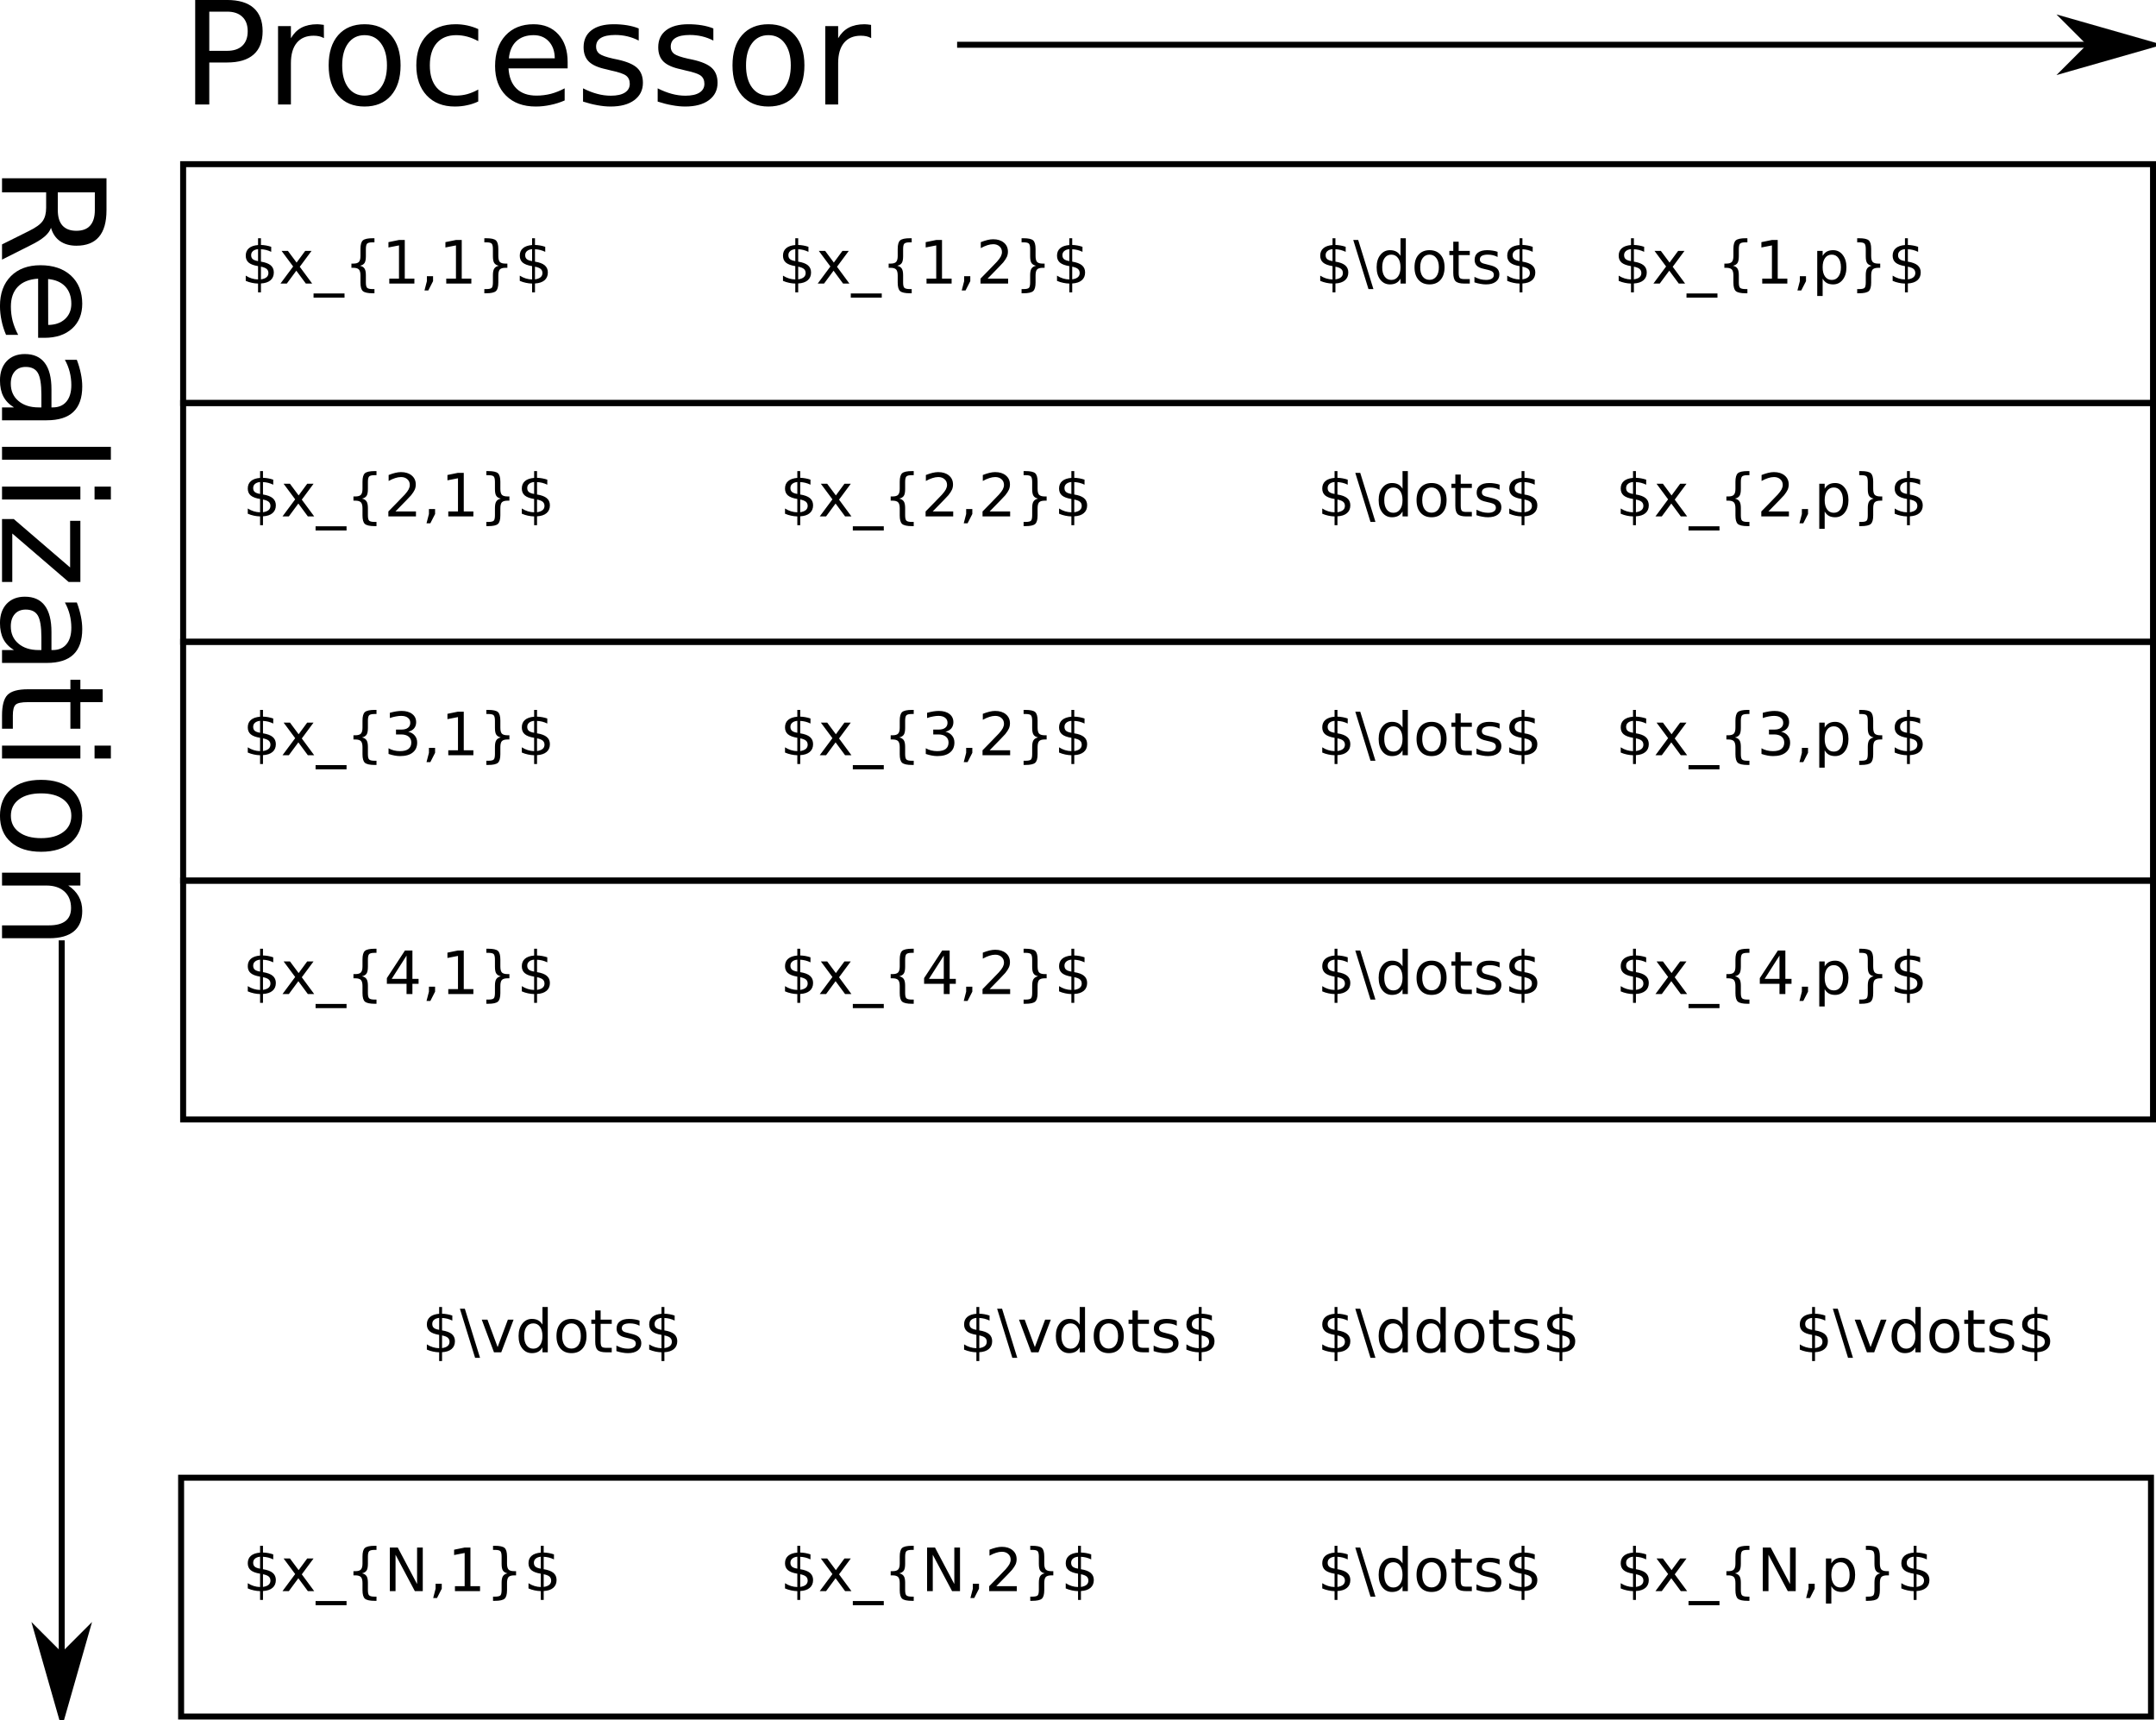
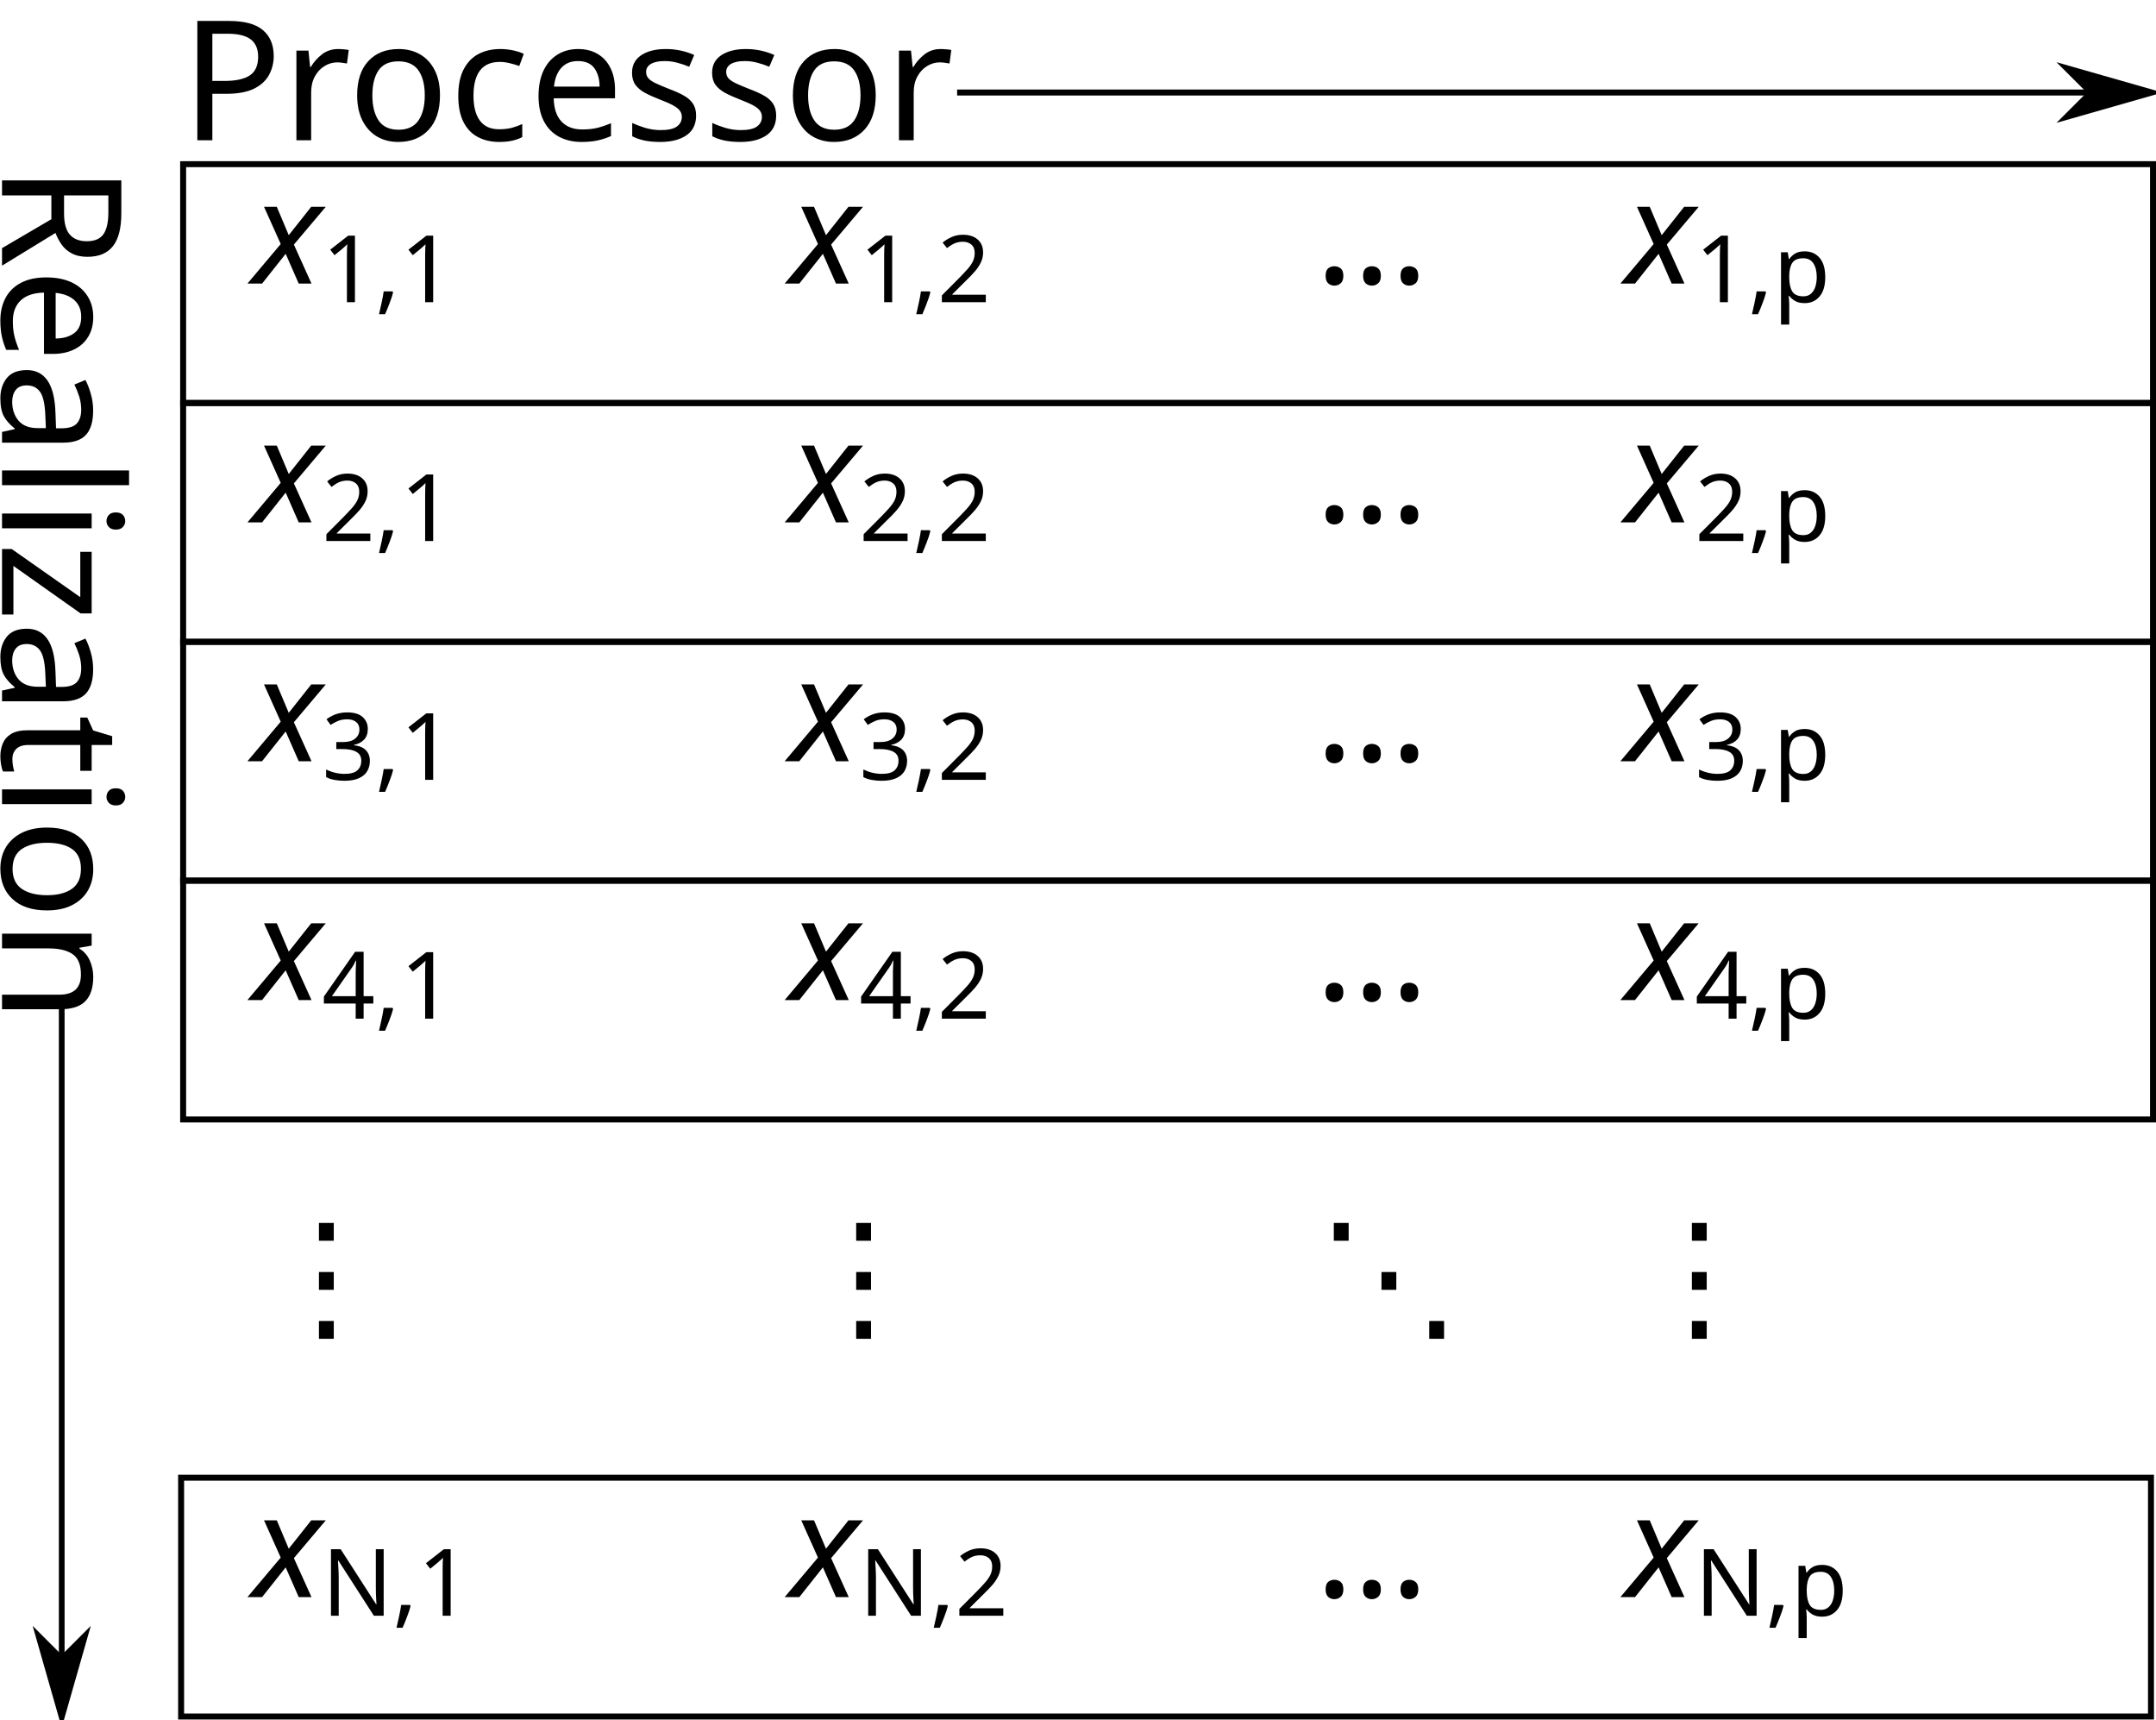
<svg xmlns="http://www.w3.org/2000/svg" width="361.18" height="287.996" id="svg2" version="1.1">
  <defs id="defs4">
    <marker orient="auto" refY="0" refX="0" id="Arrow1Lend" style="overflow:visible">
      <path id="path4716" d="M 0,0 5,-5 -12.5,0 5,5 0,0 z" style="fill-rule:evenodd;stroke:#000000;stroke-width:1pt;marker-start:none" transform="matrix(-0.8,0,0,-0.8,-10,0)" />
    </marker>
  </defs>
  <g id="layer1" transform="translate(-168.9805,-326.3661)">
-     <text xml:space="preserve" style="font-size:40px;font-style:normal;font-weight:normal;line-height:125%;letter-spacing:0px;word-spacing:0px;fill:#000000;fill-opacity:1;stroke:none;font-family:Bitstream Vera Sans" x="199.32" y="343.862" id="text4702">
-       <tspan id="tspan4704" x="199.32" y="343.862" style="font-size:24px">Processor</tspan>
+     <text xml:space="preserve" style="font-size:28px;font-style:normal;font-variant:normal;font-weight:normal;font-stretch:normal;text-align:start;line-height:125%;letter-spacing:0px;word-spacing:0px;writing-mode:lr;text-anchor:start;fill:#000000;fill-opacity:1;stroke:none;font-family:Bitstream Charter;-inkscape-font-specification:Bitstream Charter" x="199.32" y="349.862" id="text4702">
+       <tspan id="tspan4704" x="199.32" y="349.862" style="font-size:28px;font-style:normal;font-variant:normal;font-weight:normal;font-stretch:normal;text-align:start;line-height:125%;writing-mode:lr;text-anchor:start;font-family:Bitstream Charter;-inkscape-font-specification:Bitstream Charter">Processor</tspan>
    </text>
-     <text xml:space="preserve" style="font-size:40px;font-style:normal;font-weight:normal;line-height:125%;letter-spacing:0px;word-spacing:0px;fill:#000000;fill-opacity:1;stroke:none;font-family:Bitstream Vera Sans" x="353.862" y="-169.32" id="text5154" transform="matrix(0,1,-1,0,0,0)">
-       <tspan id="tspan5156" x="353.862" y="-169.32" style="font-size:24px">Realization</tspan>
+     <text xml:space="preserve" style="font-size:28px;font-style:normal;font-weight:normal;line-height:125%;letter-spacing:0px;word-spacing:0px;fill:#000000;fill-opacity:1;stroke:none;font-family:Bitstream Charter;-inkscape-font-specification:Bitstream Charter;font-stretch:normal;font-variant:normal;text-anchor:start;text-align:start;writing-mode:lr" x="353.862" y="-169.32" id="text5154" transform="matrix(0,1,-1,0,0,0)">
+       <tspan id="tspan5156" x="353.862" y="-169.32" style="font-size:28px;-inkscape-font-specification:Bitstream Charter;font-family:Bitstream Charter;font-weight:normal;font-style:normal;font-stretch:normal;font-variant:normal;text-anchor:start;text-align:start;writing-mode:lr;line-height:125%">Realization</tspan>
    </text>
-     <path style="fill:none;stroke:#000000;stroke-width:1;stroke-linecap:butt;stroke-linejoin:miter;stroke-miterlimit:4;stroke-opacity:1;stroke-dasharray:none;marker-end:url(#Arrow1Lend)" d="m 329.32,333.862 200,0" id="path6364" />
-     <text xml:space="preserve" style="font-size:40px;font-style:normal;font-weight:normal;line-height:125%;letter-spacing:0px;word-spacing:0px;fill:#000000;fill-opacity:1;stroke:none;font-family:Bitstream Vera Sans" x="209.66" y="592.862" id="text2987-1">
-       <tspan id="tspan2989-9" x="209.66" y="592.862" style="font-size:10px;font-style:normal">$x_{N,1}$</tspan>
+     <path style="fill:none;stroke:#000000;stroke-width:1;stroke-linecap:butt;stroke-linejoin:miter;stroke-miterlimit:4;stroke-opacity:1;stroke-dasharray:none;marker-end:url(#Arrow1Lend)" d="m 329.32,341.862 200,0" id="path6364" />
+     <path style="fill:none;stroke:#000000;stroke-width:1;stroke-miterlimit:4;stroke-opacity:1;stroke-dasharray:none;stroke-dashoffset:0" d="m 199.66,353.862 330,0 0,40 -330,0 z" id="rect3547-1-0" />
+     <text xml:space="preserve" style="font-size:24px;font-style:italic;font-variant:normal;font-weight:normal;font-stretch:normal;text-align:start;line-height:125%;letter-spacing:0px;word-spacing:0px;writing-mode:lr-tb;text-anchor:start;fill:#000000;fill-opacity:1;stroke:none;font-family:Bitstream Charter;-inkscape-font-specification:Bitstream Charter Italic" x="211.32" y="373.862" id="text2987-3-2-8-1">
+       <tspan id="tspan2989-4-5-1-9" x="211.32" y="373.862" style="font-size:24px;font-style:italic;font-variant:normal;font-weight:normal;font-stretch:normal;text-align:start;line-height:125%;writing-mode:lr-tb;text-anchor:start;font-family:Bitstream Charter;-inkscape-font-specification:Bitstream Charter Italic">x<tspan style="font-size:65.001%;font-style:normal;baseline-shift:sub" id="tspan3048">1,1</tspan>
+       </tspan>
    </text>
-     <text xml:space="preserve" style="font-size:40px;font-style:normal;font-weight:normal;line-height:125%;letter-spacing:0px;word-spacing:0px;fill:#000000;fill-opacity:1;stroke:none;font-family:Bitstream Vera Sans" x="299.66" y="592.862" id="text2987-4-5">
-       <tspan id="tspan2989-14-4" x="299.66" y="592.862" style="font-size:10px;font-style:normal">$x_{N,2}$</tspan>
+     <text xml:space="preserve" style="font-size:24px;font-style:normal;font-variant:normal;font-weight:normal;font-stretch:normal;text-align:start;line-height:125%;letter-spacing:0px;word-spacing:0px;writing-mode:lr-tb;text-anchor:start;fill:#000000;fill-opacity:1;stroke:none;font-family:Bitstream Charter;-inkscape-font-specification:Bitstream Charter" x="389.32" y="373.862" id="text2987-4-5-3-9-4-9">
+       <tspan id="tspan2989-14-4-9-8-2-4" x="389.32" y="373.862" style="font-size:24px;font-style:normal;font-variant:normal;font-weight:normal;font-stretch:normal;text-align:start;line-height:125%;writing-mode:lr-tb;text-anchor:start;font-family:Bitstream Charter;-inkscape-font-specification:Bitstream Charter">…</tspan>
    </text>
-     <text xml:space="preserve" style="font-size:40px;font-style:normal;font-weight:normal;line-height:125%;letter-spacing:0px;word-spacing:0px;fill:#000000;fill-opacity:1;stroke:none;font-family:Bitstream Vera Sans" x="439.66" y="592.862" id="text2987-4-5-8">
-       <tspan id="tspan2989-14-4-4" x="439.66" y="592.862" style="font-size:10px;font-style:normal">$x_{N,p}$</tspan>
-     </text>
-     <text xml:space="preserve" style="font-size:40px;font-style:normal;font-weight:normal;line-height:125%;letter-spacing:0px;word-spacing:0px;fill:#000000;fill-opacity:1;stroke:none;font-family:Bitstream Vera Sans" x="389.66" y="592.862" id="text2987-4-5-3">
-       <tspan id="tspan2989-14-4-9" x="389.66" y="592.862" style="font-size:10px;font-style:normal">$\dots$</tspan>
-     </text>
-     <text xml:space="preserve" style="font-size:40px;font-style:normal;font-weight:normal;line-height:125%;letter-spacing:0px;word-spacing:0px;fill:#000000;fill-opacity:1;stroke:none;font-family:Bitstream Vera Sans" x="239.66" y="552.862" id="text2987-4-5-3-61">
-       <tspan id="tspan2989-14-4-9-5" x="239.66" y="552.862" style="font-size:10px;font-style:normal">$\vdots$</tspan>
-     </text>
-     <text xml:space="preserve" style="font-size:40px;font-style:normal;font-weight:normal;line-height:125%;letter-spacing:0px;word-spacing:0px;fill:#000000;fill-opacity:1;stroke:none;font-family:Bitstream Vera Sans" x="329.66" y="552.862" id="text2987-4-5-3-61-2">
-       <tspan id="tspan2989-14-4-9-5-1" x="329.66" y="552.862" style="font-size:10px;font-style:normal">$\vdots$</tspan>
-     </text>
-     <text xml:space="preserve" style="font-size:40px;font-style:normal;font-weight:normal;line-height:125%;letter-spacing:0px;word-spacing:0px;fill:#000000;fill-opacity:1;stroke:none;font-family:Bitstream Vera Sans" x="389.66" y="552.862" id="text2987-4-5-3-61-2-0">
-       <tspan id="tspan2989-14-4-9-5-1-3" x="389.66" y="552.862" style="font-size:10px;font-style:normal">$\ddots$</tspan>
-     </text>
-     <text xml:space="preserve" style="font-size:40px;font-style:normal;font-weight:normal;line-height:125%;letter-spacing:0px;word-spacing:0px;fill:#000000;fill-opacity:1;stroke:none;font-family:Bitstream Vera Sans" x="469.66" y="552.862" id="text2987-4-5-3-61-2-0-2">
-       <tspan id="tspan2989-14-4-9-5-1-3-0" x="469.66" y="552.862" style="font-size:10px;font-style:normal">$\vdots$</tspan>
-     </text>
-     <path style="fill:none;stroke:#000000;stroke-width:1;stroke-miterlimit:4;stroke-opacity:1;stroke-dasharray:none;stroke-dashoffset:0" d="m 199.66,353.862 330,0 0,40 -330,0 z" id="rect3547-1-0" />
-     <text xml:space="preserve" style="font-size:40px;font-style:normal;font-weight:normal;line-height:125%;letter-spacing:0px;word-spacing:0px;fill:#000000;fill-opacity:1;stroke:none;font-family:Bitstream Vera Sans" x="209.66" y="412.862" id="text2987-3-2-8">
-       <tspan id="tspan2989-4-5-1" x="209.66" y="412.862" style="font-size:10px;font-style:normal">$x_{2,1}$</tspan>
-     </text>
-     <text xml:space="preserve" style="font-size:40px;font-style:normal;font-weight:normal;line-height:125%;letter-spacing:0px;word-spacing:0px;fill:#000000;fill-opacity:1;stroke:none;font-family:Bitstream Vera Sans" x="299.66" y="412.862" id="text2987-4-2-3-5">
-       <tspan id="tspan2989-14-1-5-7" x="299.66" y="412.862" style="font-size:10px;font-style:normal">$x_{2,2}$</tspan>
-     </text>
-     <text xml:space="preserve" style="font-size:40px;font-style:normal;font-weight:normal;line-height:125%;letter-spacing:0px;word-spacing:0px;fill:#000000;fill-opacity:1;stroke:none;font-family:Bitstream Vera Sans" x="209.66" y="452.862" id="text2987-3-2-9-6">
-       <tspan id="tspan2989-4-5-3-2" x="209.66" y="452.862" style="font-size:10px;font-style:normal">$x_{3,1}$</tspan>
-     </text>
-     <text xml:space="preserve" style="font-size:40px;font-style:normal;font-weight:normal;line-height:125%;letter-spacing:0px;word-spacing:0px;fill:#000000;fill-opacity:1;stroke:none;font-family:Bitstream Vera Sans" x="209.66" y="492.862" id="text2987-3-2-6-2">
-       <tspan id="tspan2989-4-5-5-7" x="209.66" y="492.862" style="font-size:10px;font-style:normal">$x_{4,1}$</tspan>
-     </text>
-     <text xml:space="preserve" style="font-size:40px;font-style:normal;font-weight:normal;line-height:125%;letter-spacing:0px;word-spacing:0px;fill:#000000;fill-opacity:1;stroke:none;font-family:Bitstream Vera Sans" x="299.66" y="452.862" id="text2987-4-2-3-8-5">
-       <tspan id="tspan2989-14-1-5-3-08" x="299.66" y="452.862" style="font-size:10px;font-style:normal">$x_{3,2}$</tspan>
-     </text>
-     <text xml:space="preserve" style="font-size:40px;font-style:normal;font-weight:normal;line-height:125%;letter-spacing:0px;word-spacing:0px;fill:#000000;fill-opacity:1;stroke:none;font-family:Bitstream Vera Sans" x="299.66" y="492.862" id="text2987-4-2-3-8-8-8">
-       <tspan id="tspan2989-14-1-5-3-0-9" x="299.66" y="492.862" style="font-size:10px;font-style:normal">$x_{4,2}$</tspan>
-     </text>
-     <text xml:space="preserve" style="font-size:40px;font-style:normal;font-weight:normal;line-height:125%;letter-spacing:0px;word-spacing:0px;fill:#000000;fill-opacity:1;stroke:none;font-family:Bitstream Vera Sans" x="439.66" y="412.862" id="text2987-4-2-3-89-7">
-       <tspan id="tspan2989-14-1-5-2-2" x="439.66" y="412.862" style="font-size:10px;font-style:normal">$x_{2,p}$</tspan>
-     </text>
-     <text xml:space="preserve" style="font-size:40px;font-style:normal;font-weight:normal;line-height:125%;letter-spacing:0px;word-spacing:0px;fill:#000000;fill-opacity:1;stroke:none;font-family:Bitstream Vera Sans" x="439.66" y="452.862" id="text2987-4-2-3-8-4-0">
-       <tspan id="tspan2989-14-1-5-3-4-2" x="439.66" y="452.862" style="font-size:10px;font-style:normal">$x_{3,p}$</tspan>
-     </text>
-     <text xml:space="preserve" style="font-size:40px;font-style:normal;font-weight:normal;line-height:125%;letter-spacing:0px;word-spacing:0px;fill:#000000;fill-opacity:1;stroke:none;font-family:Bitstream Vera Sans" x="439.66" y="492.862" id="text2987-4-2-3-8-8-6-2">
-       <tspan id="tspan2989-14-1-5-3-0-1-6" x="439.66" y="492.862" style="font-size:10px;font-style:normal">$x_{4,p}$</tspan>
-     </text>
-     <text xml:space="preserve" style="font-size:40px;font-style:normal;font-weight:normal;line-height:125%;letter-spacing:0px;word-spacing:0px;fill:#000000;fill-opacity:1;stroke:none;font-family:Bitstream Vera Sans" x="389.66" y="412.862" id="text2987-4-5-3-9-4">
-       <tspan id="tspan2989-14-4-9-8-2" x="389.66" y="412.862" style="font-size:10px;font-style:normal">$\dots$</tspan>
-     </text>
-     <text xml:space="preserve" style="font-size:40px;font-style:normal;font-weight:normal;line-height:125%;letter-spacing:0px;word-spacing:0px;fill:#000000;fill-opacity:1;stroke:none;font-family:Bitstream Vera Sans" x="389.66" y="452.862" id="text2987-4-5-3-92-9">
-       <tspan id="tspan2989-14-4-9-84-0" x="389.66" y="452.862" style="font-size:10px;font-style:normal">$\dots$</tspan>
-     </text>
-     <text xml:space="preserve" style="font-size:40px;font-style:normal;font-weight:normal;line-height:125%;letter-spacing:0px;word-spacing:0px;fill:#000000;fill-opacity:1;stroke:none;font-family:Bitstream Vera Sans" x="389.66" y="492.862" id="text2987-4-5-3-6-2">
-       <tspan id="tspan2989-14-4-9-4-6" x="389.66" y="492.862" style="font-size:10px;font-style:normal">$\dots$</tspan>
-     </text>
-     <text xml:space="preserve" style="font-size:40px;font-style:normal;font-weight:normal;line-height:125%;letter-spacing:0px;word-spacing:0px;fill:#000000;fill-opacity:1;stroke:none;font-family:Bitstream Vera Sans" x="209.32" y="373.862" id="text2987-3-2-8-1">
-       <tspan id="tspan2989-4-5-1-9" x="209.32" y="373.862" style="font-size:10px;font-style:normal">$x_{1,1}$</tspan>
-     </text>
-     <text xml:space="preserve" style="font-size:40px;font-style:normal;font-weight:normal;line-height:125%;letter-spacing:0px;word-spacing:0px;fill:#000000;fill-opacity:1;stroke:none;font-family:Bitstream Vera Sans" x="299.32" y="373.862" id="text2987-4-2-3-5-9">
-       <tspan id="tspan2989-14-1-5-7-2" x="299.32" y="373.862" style="font-size:10px;font-style:normal">$x_{1,2}$</tspan>
-     </text>
-     <text xml:space="preserve" style="font-size:40px;font-style:normal;font-weight:normal;line-height:125%;letter-spacing:0px;word-spacing:0px;fill:#000000;fill-opacity:1;stroke:none;font-family:Bitstream Vera Sans" x="439.32" y="373.862" id="text2987-4-2-3-89-7-9">
-       <tspan id="tspan2989-14-1-5-2-2-7" x="439.32" y="373.862" style="font-size:10px;font-style:normal">$x_{1,p}$</tspan>
-     </text>
-     <text xml:space="preserve" style="font-size:40px;font-style:normal;font-weight:normal;line-height:125%;letter-spacing:0px;word-spacing:0px;fill:#000000;fill-opacity:1;stroke:none;font-family:Bitstream Vera Sans" x="389.32" y="373.862" id="text2987-4-5-3-9-4-9">
-       <tspan id="tspan2989-14-4-9-8-2-4" x="389.32" y="373.862" style="font-size:10px;font-style:normal">$\dots$</tspan>
-     </text>
-     <path style="fill:none;stroke:#000000;stroke-width:1;stroke-linecap:butt;stroke-linejoin:miter;stroke-miterlimit:4;stroke-opacity:1;stroke-dasharray:none;marker-end:url(#Arrow1Lend)" d="m 179.32,483.862 0,130" id="path7545" />
+     <path style="fill:none;stroke:#000000;stroke-width:0.959;stroke-linecap:butt;stroke-linejoin:miter;stroke-miterlimit:4;stroke-opacity:1;stroke-dasharray:none;marker-end:url(#Arrow1Lend)" d="m 179.32,494.362 0,119.5" id="path7545" />
    <path style="fill:none;stroke:#000000;stroke-width:1;stroke-miterlimit:4;stroke-opacity:1;stroke-dasharray:none;stroke-dashoffset:0" d="m 199.66,393.862 330,0 0,40 -330,0 z" id="rect3547-1-0-6" />
    <path style="fill:none;stroke:#000000;stroke-width:1;stroke-miterlimit:4;stroke-opacity:1;stroke-dasharray:none;stroke-dashoffset:0" d="m 199.66,433.862 330,0 0,40 -330,0 z" id="rect3547-1-0-3" />
    <path style="fill:none;stroke:#000000;stroke-width:1;stroke-miterlimit:4;stroke-opacity:1;stroke-dasharray:none;stroke-dashoffset:0" d="m 199.66,473.862 330,0 0,40 -330,0 z" id="rect3547-1-0-8" />
    <path style="fill:none;stroke:#000000;stroke-width:1;stroke-miterlimit:4;stroke-opacity:1;stroke-dasharray:none;stroke-dashoffset:0" d="m 199.32,573.862 330,0 0,40 -330,0 z" id="rect3547-1-0-1" />
+     <text xml:space="preserve" style="font-size:24px;font-style:italic;font-variant:normal;font-weight:normal;font-stretch:normal;text-align:start;line-height:125%;letter-spacing:0px;word-spacing:0px;writing-mode:lr-tb;text-anchor:start;fill:#000000;fill-opacity:1;stroke:none;font-family:Bitstream Charter;-inkscape-font-specification:Bitstream Charter Italic" x="211.32" y="413.862" id="text2987-3-2-8-1-1">
+       <tspan id="tspan2989-4-5-1-9-2" x="211.32" y="413.862" style="font-size:24px;font-style:italic;font-variant:normal;font-weight:normal;font-stretch:normal;text-align:start;line-height:125%;writing-mode:lr-tb;text-anchor:start;font-family:Bitstream Charter;-inkscape-font-specification:Bitstream Charter Italic">x<tspan style="font-size:65.001%;font-style:normal;baseline-shift:sub" id="tspan3048-4">2,1</tspan>
+       </tspan>
+     </text>
+     <text xml:space="preserve" style="font-size:24px;font-style:italic;font-variant:normal;font-weight:normal;font-stretch:normal;text-align:start;line-height:125%;letter-spacing:0px;word-spacing:0px;writing-mode:lr-tb;text-anchor:start;fill:#000000;fill-opacity:1;stroke:none;font-family:Bitstream Charter;-inkscape-font-specification:Bitstream Charter Italic" x="211.32" y="453.862" id="text2987-3-2-8-1-6">
+       <tspan id="tspan2989-4-5-1-9-4" x="211.32" y="453.862" style="font-size:24px;font-style:italic;font-variant:normal;font-weight:normal;font-stretch:normal;text-align:start;line-height:125%;writing-mode:lr-tb;text-anchor:start;font-family:Bitstream Charter;-inkscape-font-specification:Bitstream Charter Italic">x<tspan style="font-size:65.001%;font-style:normal;baseline-shift:sub" id="tspan3048-9">3,1</tspan>
+       </tspan>
+     </text>
+     <text xml:space="preserve" style="font-size:24px;font-style:italic;font-variant:normal;font-weight:normal;font-stretch:normal;text-align:start;line-height:125%;letter-spacing:0px;word-spacing:0px;writing-mode:lr-tb;text-anchor:start;fill:#000000;fill-opacity:1;stroke:none;font-family:Bitstream Charter;-inkscape-font-specification:Bitstream Charter Italic" x="211.32" y="493.862" id="text2987-3-2-8-1-0">
+       <tspan id="tspan2989-4-5-1-9-7" x="211.32" y="493.862" style="font-size:24px;font-style:italic;font-variant:normal;font-weight:normal;font-stretch:normal;text-align:start;line-height:125%;writing-mode:lr-tb;text-anchor:start;font-family:Bitstream Charter;-inkscape-font-specification:Bitstream Charter Italic">x<tspan style="font-size:65.001%;font-style:normal;baseline-shift:sub" id="tspan3048-6">4,1</tspan>
+       </tspan>
+     </text>
+     <text xml:space="preserve" style="font-size:24px;font-style:italic;font-variant:normal;font-weight:normal;font-stretch:normal;text-align:start;line-height:125%;letter-spacing:0px;word-spacing:0px;writing-mode:lr-tb;text-anchor:start;fill:#000000;fill-opacity:1;stroke:none;font-family:Bitstream Charter;-inkscape-font-specification:Bitstream Charter Italic" x="211.32" y="593.862" id="text2987-3-2-8-1-3">
+       <tspan id="tspan2989-4-5-1-9-0" x="211.32" y="593.862" style="font-size:24px;font-style:italic;font-variant:normal;font-weight:normal;font-stretch:normal;text-align:start;line-height:125%;writing-mode:lr-tb;text-anchor:start;font-family:Bitstream Charter;-inkscape-font-specification:Bitstream Charter Italic">x<tspan style="font-size:65.001%;font-style:normal;baseline-shift:sub" id="tspan3048-1">N,1</tspan>
+       </tspan>
+     </text>
+     <text xml:space="preserve" style="font-size:24px;font-style:italic;font-variant:normal;font-weight:normal;font-stretch:normal;text-align:start;line-height:125%;letter-spacing:0px;word-spacing:0px;writing-mode:lr-tb;text-anchor:start;fill:#000000;fill-opacity:1;stroke:none;font-family:Bitstream Charter;-inkscape-font-specification:Bitstream Charter Italic" x="301.32" y="373.862" id="text2987-3-2-8-1-65">
+       <tspan id="tspan2989-4-5-1-9-6" x="301.32" y="373.862" style="font-size:24px;font-style:italic;font-variant:normal;font-weight:normal;font-stretch:normal;text-align:start;line-height:125%;writing-mode:lr-tb;text-anchor:start;font-family:Bitstream Charter;-inkscape-font-specification:Bitstream Charter Italic">x<tspan style="font-size:65.001%;font-style:normal;baseline-shift:sub" id="tspan3048-16">1,2</tspan>
+       </tspan>
+     </text>
+     <text xml:space="preserve" style="font-size:24px;font-style:italic;font-variant:normal;font-weight:normal;font-stretch:normal;text-align:start;line-height:125%;letter-spacing:0px;word-spacing:0px;writing-mode:lr-tb;text-anchor:start;fill:#000000;fill-opacity:1;stroke:none;font-family:Bitstream Charter;-inkscape-font-specification:Bitstream Charter Italic" x="301.32" y="413.862" id="text2987-3-2-8-1-65-4">
+       <tspan id="tspan2989-4-5-1-9-6-9" x="301.32" y="413.862" style="font-size:24px;font-style:italic;font-variant:normal;font-weight:normal;font-stretch:normal;text-align:start;line-height:125%;writing-mode:lr-tb;text-anchor:start;font-family:Bitstream Charter;-inkscape-font-specification:Bitstream Charter Italic">x<tspan style="font-size:65.001%;font-style:normal;baseline-shift:sub" id="tspan3048-16-0">2,2</tspan>
+       </tspan>
+     </text>
+     <text xml:space="preserve" style="font-size:24px;font-style:italic;font-variant:normal;font-weight:normal;font-stretch:normal;text-align:start;line-height:125%;letter-spacing:0px;word-spacing:0px;writing-mode:lr-tb;text-anchor:start;fill:#000000;fill-opacity:1;stroke:none;font-family:Bitstream Charter;-inkscape-font-specification:Bitstream Charter Italic" x="301.32" y="453.862" id="text2987-3-2-8-1-65-9">
+       <tspan id="tspan2989-4-5-1-9-6-3" x="301.32" y="453.862" style="font-size:24px;font-style:italic;font-variant:normal;font-weight:normal;font-stretch:normal;text-align:start;line-height:125%;writing-mode:lr-tb;text-anchor:start;font-family:Bitstream Charter;-inkscape-font-specification:Bitstream Charter Italic">x<tspan style="font-size:65.001%;font-style:normal;baseline-shift:sub" id="tspan3048-16-3">3,2</tspan>
+       </tspan>
+     </text>
+     <text xml:space="preserve" style="font-size:24px;font-style:italic;font-variant:normal;font-weight:normal;font-stretch:normal;text-align:start;line-height:125%;letter-spacing:0px;word-spacing:0px;writing-mode:lr-tb;text-anchor:start;fill:#000000;fill-opacity:1;stroke:none;font-family:Bitstream Charter;-inkscape-font-specification:Bitstream Charter Italic" x="301.32" y="493.862" id="text2987-3-2-8-1-65-42">
+       <tspan id="tspan2989-4-5-1-9-6-4" x="301.32" y="493.862" style="font-size:24px;font-style:italic;font-variant:normal;font-weight:normal;font-stretch:normal;text-align:start;line-height:125%;writing-mode:lr-tb;text-anchor:start;font-family:Bitstream Charter;-inkscape-font-specification:Bitstream Charter Italic">x<tspan style="font-size:65.001%;font-style:normal;baseline-shift:sub" id="tspan3048-16-31">4,2</tspan>
+       </tspan>
+     </text>
+     <text xml:space="preserve" style="font-size:24px;font-style:italic;font-variant:normal;font-weight:normal;font-stretch:normal;text-align:start;line-height:125%;letter-spacing:0px;word-spacing:0px;writing-mode:lr-tb;text-anchor:start;fill:#000000;fill-opacity:1;stroke:none;font-family:Bitstream Charter;-inkscape-font-specification:Bitstream Charter Italic" x="301.32" y="593.862" id="text2987-3-2-8-1-65-91">
+       <tspan id="tspan2989-4-5-1-9-6-2" x="301.32" y="593.862" style="font-size:24px;font-style:italic;font-variant:normal;font-weight:normal;font-stretch:normal;text-align:start;line-height:125%;writing-mode:lr-tb;text-anchor:start;font-family:Bitstream Charter;-inkscape-font-specification:Bitstream Charter Italic">x<tspan style="font-size:65.001%;font-style:normal;baseline-shift:sub" id="tspan3048-16-4">N,2</tspan>
+       </tspan>
+     </text>
+     <text xml:space="preserve" style="font-size:24px;font-style:italic;font-variant:normal;font-weight:normal;font-stretch:normal;text-align:start;line-height:125%;letter-spacing:0px;word-spacing:0px;writing-mode:lr-tb;text-anchor:start;fill:#000000;fill-opacity:1;stroke:none;font-family:Bitstream Charter;-inkscape-font-specification:Bitstream Charter Italic" x="441.32" y="373.862" id="text2987-3-2-8-1-65-2">
+       <tspan id="tspan2989-4-5-1-9-6-0" x="441.32" y="373.862" style="font-size:24px;font-style:italic;font-variant:normal;font-weight:normal;font-stretch:normal;text-align:start;line-height:125%;writing-mode:lr-tb;text-anchor:start;font-family:Bitstream Charter;-inkscape-font-specification:Bitstream Charter Italic">x<tspan style="font-size:65.001%;font-style:normal;baseline-shift:sub" id="tspan3048-16-2">1,p</tspan>
+       </tspan>
+     </text>
+     <text xml:space="preserve" style="font-size:24px;font-style:italic;font-variant:normal;font-weight:normal;font-stretch:normal;text-align:start;line-height:125%;letter-spacing:0px;word-spacing:0px;writing-mode:lr-tb;text-anchor:start;fill:#000000;fill-opacity:1;stroke:none;font-family:Bitstream Charter;-inkscape-font-specification:Bitstream Charter Italic" x="441.32" y="413.862" id="text2987-3-2-8-1-65-2-0">
+       <tspan id="tspan2989-4-5-1-9-6-0-7" x="441.32" y="413.862" style="font-size:24px;font-style:italic;font-variant:normal;font-weight:normal;font-stretch:normal;text-align:start;line-height:125%;writing-mode:lr-tb;text-anchor:start;font-family:Bitstream Charter;-inkscape-font-specification:Bitstream Charter Italic">x<tspan style="font-size:65.001%;font-style:normal;baseline-shift:sub" id="tspan3048-16-2-2">2,p</tspan>
+       </tspan>
+     </text>
+     <text xml:space="preserve" style="font-size:24px;font-style:italic;font-variant:normal;font-weight:normal;font-stretch:normal;text-align:start;line-height:125%;letter-spacing:0px;word-spacing:0px;writing-mode:lr-tb;text-anchor:start;fill:#000000;fill-opacity:1;stroke:none;font-family:Bitstream Charter;-inkscape-font-specification:Bitstream Charter Italic" x="441.32" y="453.862" id="text2987-3-2-8-1-65-2-3">
+       <tspan id="tspan2989-4-5-1-9-6-0-9" x="441.32" y="453.862" style="font-size:24px;font-style:italic;font-variant:normal;font-weight:normal;font-stretch:normal;text-align:start;line-height:125%;writing-mode:lr-tb;text-anchor:start;font-family:Bitstream Charter;-inkscape-font-specification:Bitstream Charter Italic">x<tspan style="font-size:65.001%;font-style:normal;baseline-shift:sub" id="tspan3048-16-2-4">3,p</tspan>
+       </tspan>
+     </text>
+     <text xml:space="preserve" style="font-size:24px;font-style:italic;font-variant:normal;font-weight:normal;font-stretch:normal;text-align:start;line-height:125%;letter-spacing:0px;word-spacing:0px;writing-mode:lr-tb;text-anchor:start;fill:#000000;fill-opacity:1;stroke:none;font-family:Bitstream Charter;-inkscape-font-specification:Bitstream Charter Italic" x="441.32" y="493.862" id="text2987-3-2-8-1-65-2-6">
+       <tspan id="tspan2989-4-5-1-9-6-0-2" x="441.32" y="493.862" style="font-size:24px;font-style:italic;font-variant:normal;font-weight:normal;font-stretch:normal;text-align:start;line-height:125%;writing-mode:lr-tb;text-anchor:start;font-family:Bitstream Charter;-inkscape-font-specification:Bitstream Charter Italic">x<tspan style="font-size:65.001%;font-style:normal;baseline-shift:sub" id="tspan3048-16-2-46">4,p</tspan>
+       </tspan>
+     </text>
+     <text xml:space="preserve" style="font-size:24px;font-style:italic;font-variant:normal;font-weight:normal;font-stretch:normal;text-align:start;line-height:125%;letter-spacing:0px;word-spacing:0px;writing-mode:lr-tb;text-anchor:start;fill:#000000;fill-opacity:1;stroke:none;font-family:Bitstream Charter;-inkscape-font-specification:Bitstream Charter Italic" x="441.32" y="593.862" id="text2987-3-2-8-1-65-2-02">
+       <tspan id="tspan2989-4-5-1-9-6-0-1" x="441.32" y="593.862" style="font-size:24px;font-style:italic;font-variant:normal;font-weight:normal;font-stretch:normal;text-align:start;line-height:125%;writing-mode:lr-tb;text-anchor:start;font-family:Bitstream Charter;-inkscape-font-specification:Bitstream Charter Italic">x<tspan style="font-size:65.001%;font-style:normal;baseline-shift:sub" id="tspan3048-16-2-0">N,p</tspan>
+       </tspan>
+     </text>
+     <text xml:space="preserve" style="font-size:24px;font-style:normal;font-variant:normal;font-weight:normal;font-stretch:normal;text-align:start;line-height:125%;letter-spacing:0px;word-spacing:0px;writing-mode:lr-tb;text-anchor:start;fill:#000000;fill-opacity:1;stroke:none;font-family:Bitstream Charter;-inkscape-font-specification:Bitstream Charter" x="389.32" y="413.862" id="text2987-4-5-3-9-4-9-9">
+       <tspan id="tspan2989-14-4-9-8-2-4-6" x="389.32" y="413.862" style="font-size:24px;font-style:normal;font-variant:normal;font-weight:normal;font-stretch:normal;text-align:start;line-height:125%;writing-mode:lr-tb;text-anchor:start;font-family:Bitstream Charter;-inkscape-font-specification:Bitstream Charter">…</tspan>
+     </text>
+     <text xml:space="preserve" style="font-size:24px;font-style:normal;font-variant:normal;font-weight:normal;font-stretch:normal;text-align:start;line-height:125%;letter-spacing:0px;word-spacing:0px;writing-mode:lr-tb;text-anchor:start;fill:#000000;fill-opacity:1;stroke:none;font-family:Bitstream Charter;-inkscape-font-specification:Bitstream Charter" x="389.32" y="453.862" id="text2987-4-5-3-9-4-9-4">
+       <tspan id="tspan2989-14-4-9-8-2-4-3" x="389.32" y="453.862" style="font-size:24px;font-style:normal;font-variant:normal;font-weight:normal;font-stretch:normal;text-align:start;line-height:125%;writing-mode:lr-tb;text-anchor:start;font-family:Bitstream Charter;-inkscape-font-specification:Bitstream Charter">…</tspan>
+     </text>
+     <text xml:space="preserve" style="font-size:24px;font-style:normal;font-variant:normal;font-weight:normal;font-stretch:normal;text-align:start;line-height:125%;letter-spacing:0px;word-spacing:0px;writing-mode:lr-tb;text-anchor:start;fill:#000000;fill-opacity:1;stroke:none;font-family:Bitstream Charter;-inkscape-font-specification:Bitstream Charter" x="389.32" y="493.862" id="text2987-4-5-3-9-4-9-7">
+       <tspan id="tspan2989-14-4-9-8-2-4-64" x="389.32" y="493.862" style="font-size:24px;font-style:normal;font-variant:normal;font-weight:normal;font-stretch:normal;text-align:start;line-height:125%;writing-mode:lr-tb;text-anchor:start;font-family:Bitstream Charter;-inkscape-font-specification:Bitstream Charter">…</tspan>
+     </text>
+     <text xml:space="preserve" style="font-size:24px;font-style:normal;font-variant:normal;font-weight:normal;font-stretch:normal;text-align:start;line-height:125%;letter-spacing:0px;word-spacing:0px;writing-mode:lr-tb;text-anchor:start;fill:#000000;fill-opacity:1;stroke:none;font-family:Bitstream Charter;-inkscape-font-specification:Bitstream Charter" x="389.32" y="593.862" id="text2987-4-5-3-9-4-9-2">
+       <tspan id="tspan2989-14-4-9-8-2-4-5" x="389.32" y="593.862" style="font-size:24px;font-style:normal;font-variant:normal;font-weight:normal;font-stretch:normal;text-align:start;line-height:125%;writing-mode:lr-tb;text-anchor:start;font-family:Bitstream Charter;-inkscape-font-specification:Bitstream Charter">…</tspan>
+     </text>
+     <text xml:space="preserve" style="font-size:24px;font-style:normal;font-variant:normal;font-weight:normal;font-stretch:normal;text-align:start;line-height:125%;letter-spacing:0px;word-spacing:0px;writing-mode:lr-tb;text-anchor:start;fill:#000000;fill-opacity:1;stroke:none;font-family:Bitstream Charter;-inkscape-font-specification:Bitstream Charter" x="211.66" y="548.362" id="text2987-4-5-3-9-4-9-7-7">
+       <tspan id="tspan2989-14-4-9-8-2-4-64-2" x="211.66" y="548.362" style="font-size:24px;font-style:normal;font-variant:normal;font-weight:normal;font-stretch:normal;text-align:start;line-height:125%;writing-mode:lr-tb;text-anchor:start;font-family:Bitstream Charter;-inkscape-font-specification:Bitstream Charter">⋮</tspan>
+     </text>
+     <text xml:space="preserve" style="font-size:24px;font-style:normal;font-variant:normal;font-weight:normal;font-stretch:normal;text-align:start;line-height:125%;letter-spacing:0px;word-spacing:0px;writing-mode:lr-tb;text-anchor:start;fill:#000000;fill-opacity:1;stroke:none;font-family:Bitstream Charter;-inkscape-font-specification:Bitstream Charter" x="301.66" y="548.362" id="text2987-4-5-3-9-4-9-7-7-7">
+       <tspan id="tspan2989-14-4-9-8-2-4-64-2-1" x="301.66" y="548.362" style="font-size:24px;font-style:normal;font-variant:normal;font-weight:normal;font-stretch:normal;text-align:start;line-height:125%;writing-mode:lr-tb;text-anchor:start;font-family:Bitstream Charter;-inkscape-font-specification:Bitstream Charter">⋮</tspan>
+     </text>
+     <text xml:space="preserve" style="font-size:24px;font-style:normal;font-variant:normal;font-weight:normal;font-stretch:normal;text-align:start;line-height:125%;letter-spacing:0px;word-spacing:0px;writing-mode:lr-tb;text-anchor:start;fill:#000000;fill-opacity:1;stroke:none;font-family:Bitstream Charter;-inkscape-font-specification:Bitstream Charter" x="441.66" y="548.362" id="text2987-4-5-3-9-4-9-7-7-5">
+       <tspan id="tspan2989-14-4-9-8-2-4-64-2-4" x="441.66" y="548.362" style="font-size:24px;font-style:normal;font-variant:normal;font-weight:normal;font-stretch:normal;text-align:start;line-height:125%;writing-mode:lr-tb;text-anchor:start;font-family:Bitstream Charter;-inkscape-font-specification:Bitstream Charter">⋮</tspan>
+     </text>
+     <text xml:space="preserve" style="font-size:24px;font-style:normal;font-variant:normal;font-weight:normal;font-stretch:normal;text-align:start;line-height:125%;letter-spacing:0px;word-spacing:0px;writing-mode:lr-tb;text-anchor:start;fill:#000000;fill-opacity:1;stroke:none;font-family:Bitstream Charter;-inkscape-font-specification:Bitstream Charter" x="389.66" y="548.362" id="text2987-4-5-3-9-4-9-7-7-7-7">
+       <tspan id="tspan2989-14-4-9-8-2-4-64-2-1-3" x="389.66" y="548.362" style="font-size:24px;font-style:normal;font-variant:normal;font-weight:normal;font-stretch:normal;text-align:start;line-height:125%;writing-mode:lr-tb;text-anchor:start;font-family:Bitstream Charter;-inkscape-font-specification:Bitstream Charter">⋱</tspan>
+     </text>
  </g>
</svg>
